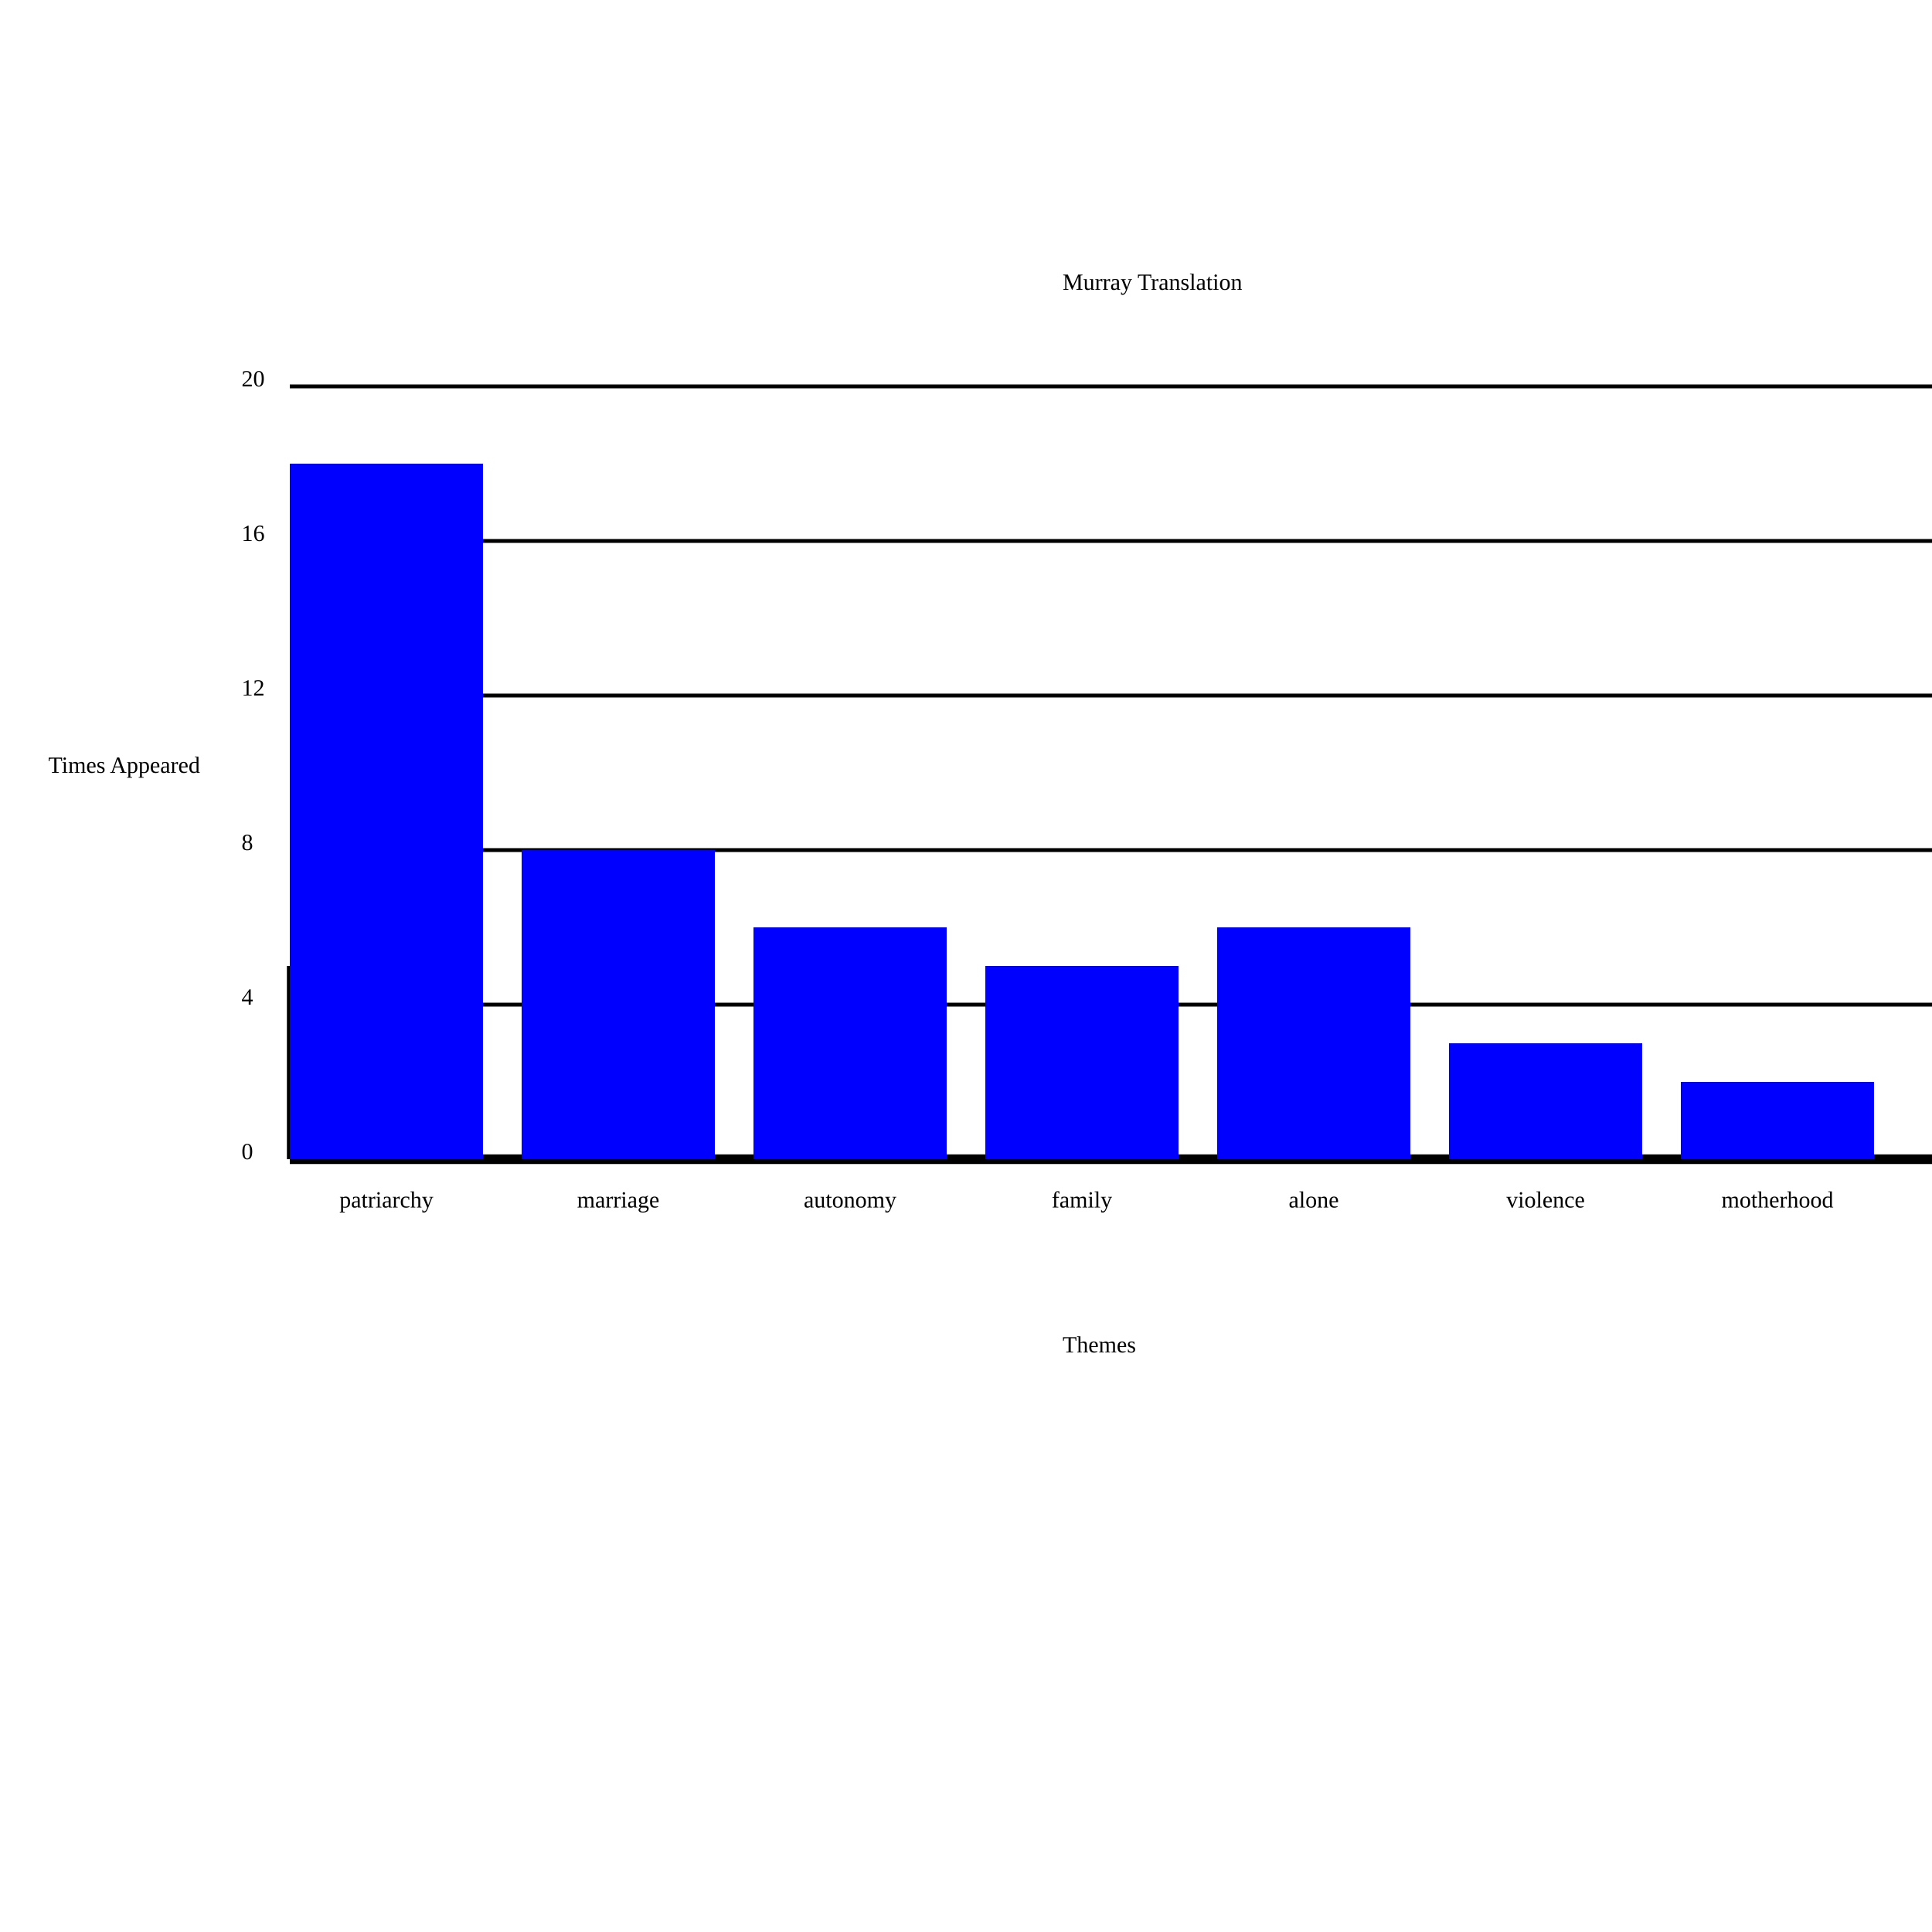
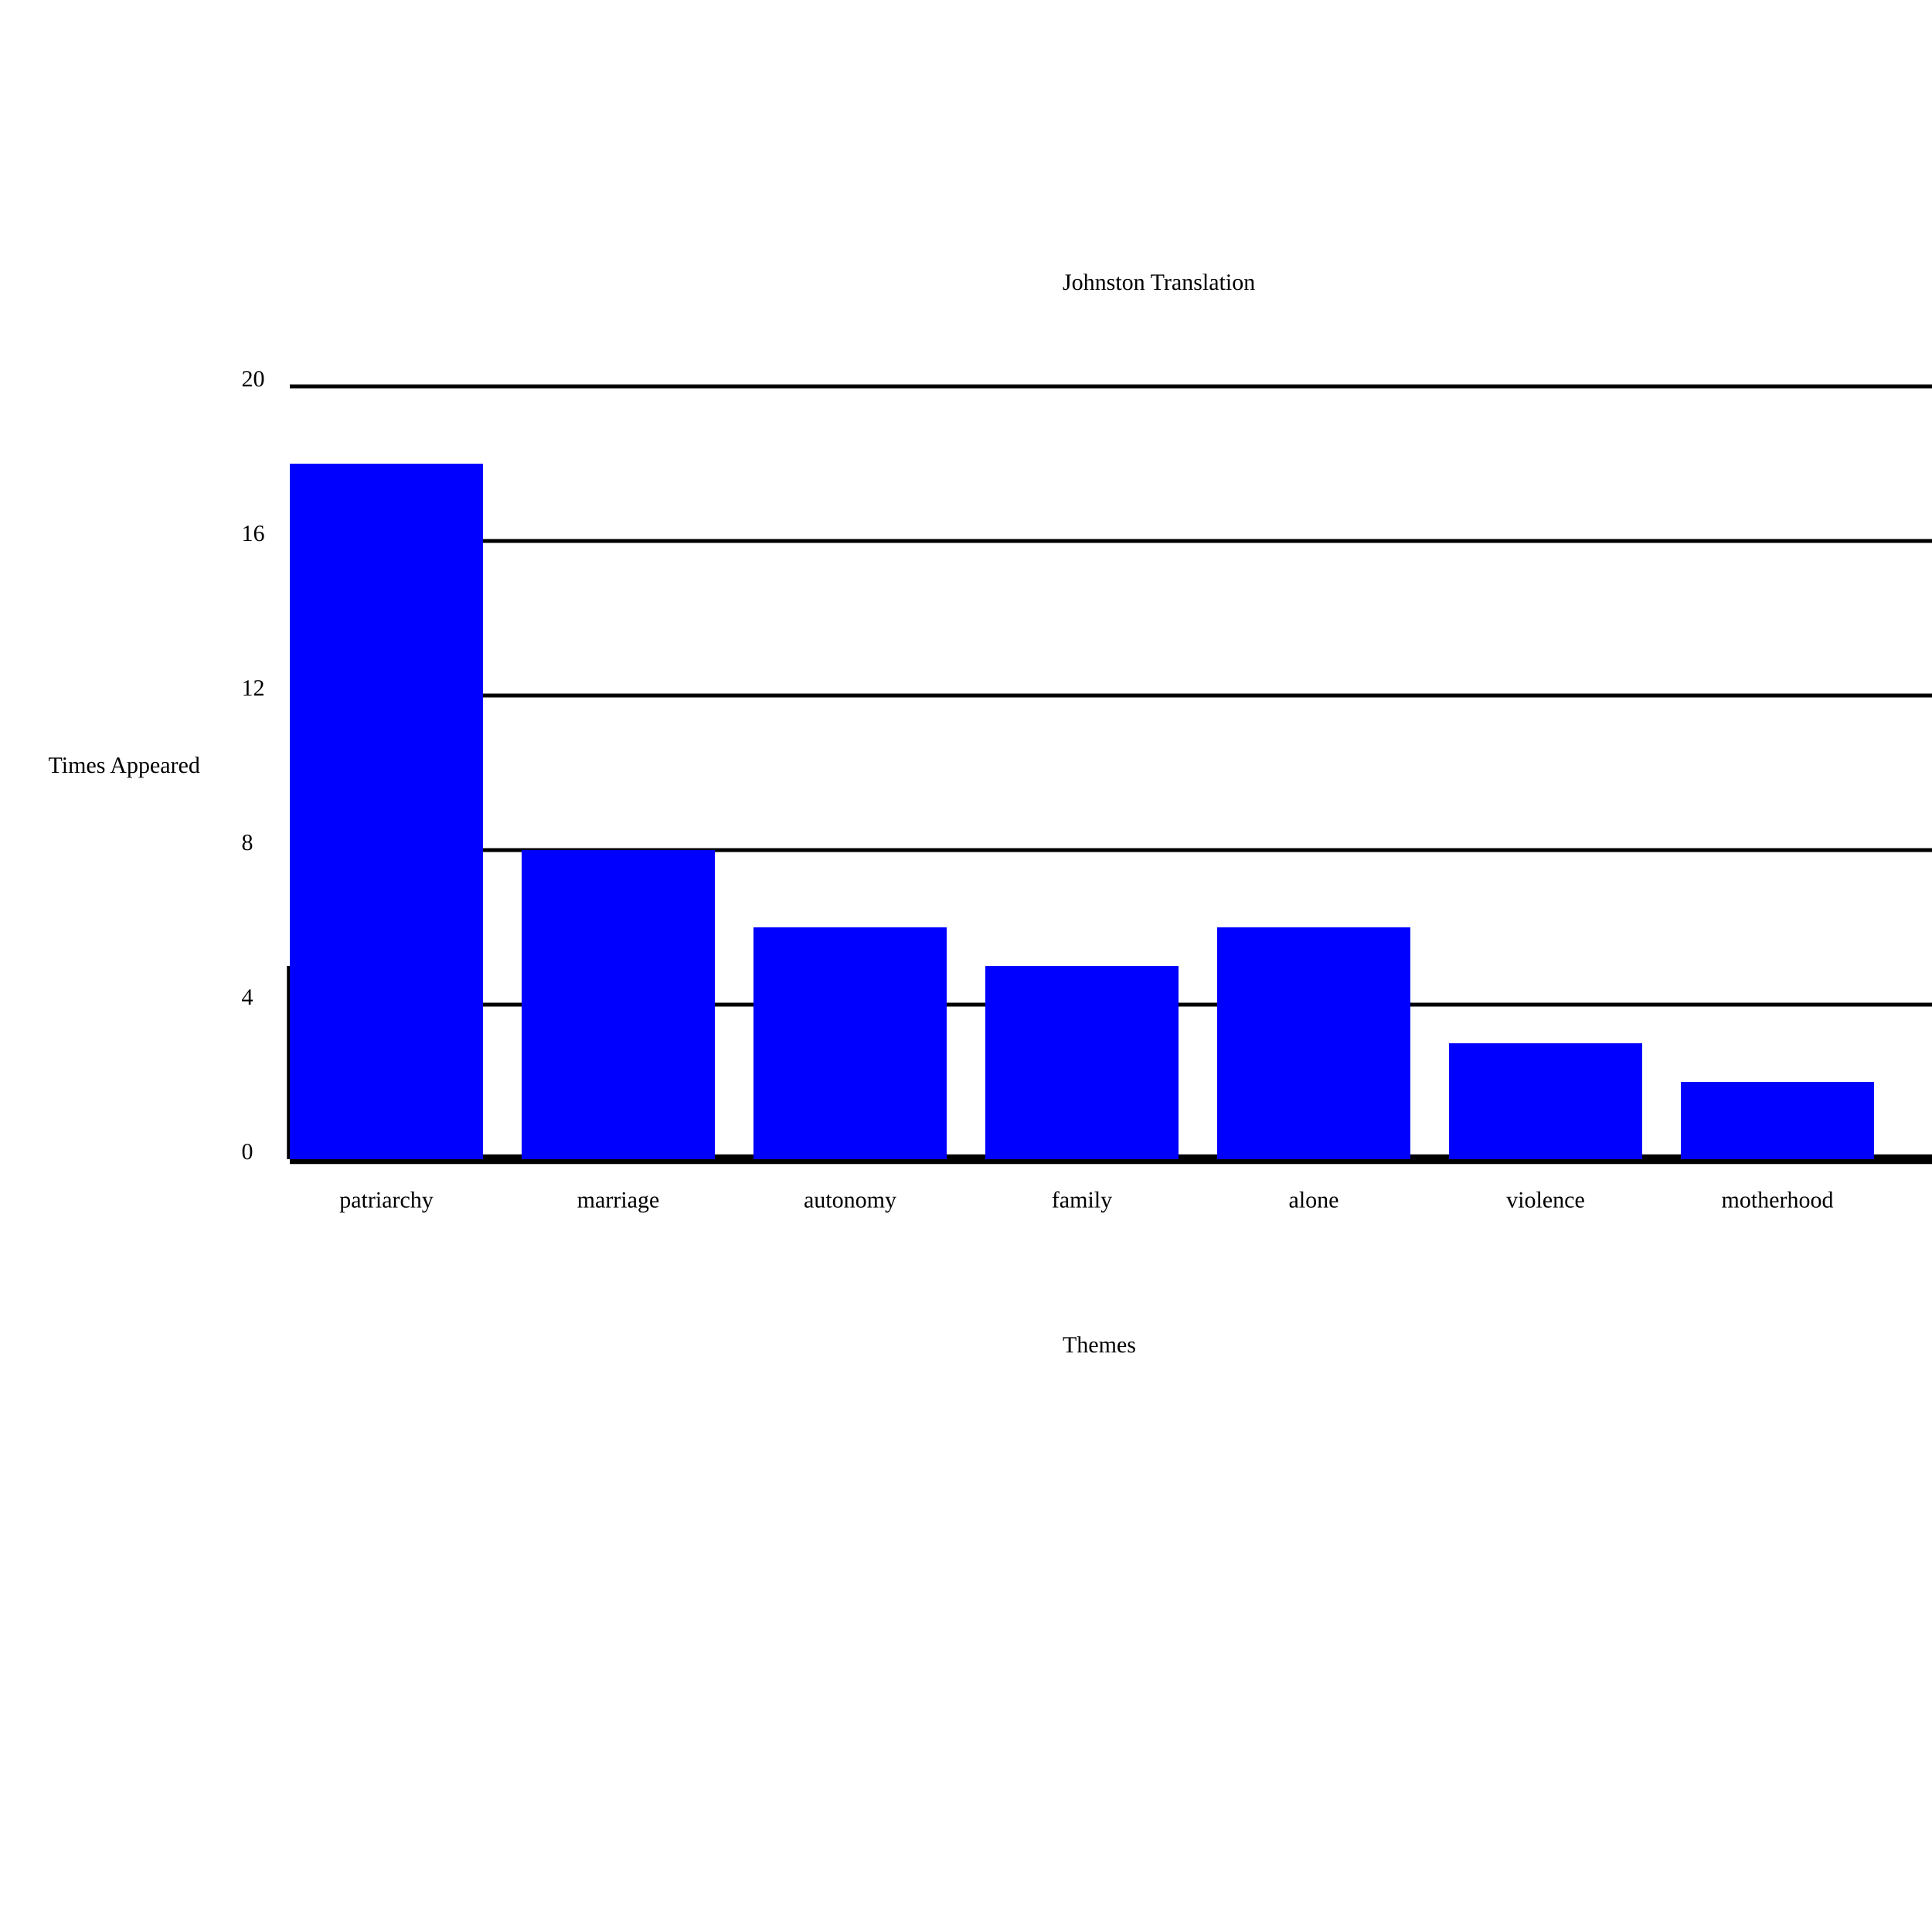
<svg xmlns="http://www.w3.org/2000/svg" width="1000" height="1000" viewBox="-150 -400 1000 600">
-   <text x="400" y="-450">Murray Translation</text>
+   <text x="400" y="-450">Johnston Translation</text>
  <line x1="1000" y1="0" x2="0" y2="0" stroke="black" stroke-width="5" />
  <text x="400" y="100">Themes</text>
  <line x1="1" y1="0" x2="1" y2="-100" stroke="black" stroke-width="5" />
  <text x="-125" y="-200">Times Appeared</text>
  <text x="-25" y="-0">0</text>
  <line x1="1000" y1="-0" x2="0" y2="-0" stroke="black" stroke-width="2" />
  <text x="-25" y="-80">4</text>
  <line x1="1000" y1="-80" x2="0" y2="-80" stroke="black" stroke-width="2" />
  <text x="-25" y="-160">8</text>
  <line x1="1000" y1="-160" x2="0" y2="-160" stroke="black" stroke-width="2" />
  <text x="-25" y="-240">12</text>
  <line x1="1000" y1="-240" x2="0" y2="-240" stroke="black" stroke-width="2" />
  <text x="-25" y="-320">16</text>
  <line x1="1000" y1="-320" x2="0" y2="-320" stroke="black" stroke-width="2" />
  <text x="-25" y="-400">20</text>
  <line x1="1000" y1="-400" x2="0" y2="-400" stroke="black" stroke-width="2" />
  <rect width="100" height="360" x="0" y="-360" fill="blue" />
  <text x="50" y="25" text-anchor="middle" fill="black">patriarchy</text>
  <rect width="100" height="160" x="120" y="-160" fill="blue" />
  <text x="170" y="25" text-anchor="middle" fill="black">marriage</text>
  <rect width="100" height="120" x="240" y="-120" fill="blue" />
  <text x="290" y="25" text-anchor="middle" fill="black">autonomy</text>
  <rect width="100" height="100" x="360" y="-100" fill="blue" />
  <text x="410" y="25" text-anchor="middle" fill="black">family</text>
  <rect width="100" height="120" x="480" y="-120" fill="blue" />
  <text x="530" y="25" text-anchor="middle" fill="black">alone</text>
  <rect width="100" height="60" x="600" y="-60" fill="blue" />
  <text x="650" y="25" text-anchor="middle" fill="black">violence</text>
  <rect width="100" height="40" x="720" y="-40" fill="blue" />
  <text x="770" y="25" text-anchor="middle" fill="black">motherhood</text>
  <rect width="100" height="360" x="0" y="-360" fill="blue" />
  <rect width="100" height="160" x="120" y="-160" fill="blue" />
  <rect width="100" height="120" x="240" y="-120" fill="blue" />
  <rect width="100" height="100" x="360" y="-100" fill="blue" />
  <rect width="100" height="120" x="480" y="-120" fill="blue" />
  <rect width="100" height="60" x="600" y="-60" fill="blue" />
  <rect width="100" height="40" x="720" y="-40" fill="blue" />
</svg>
